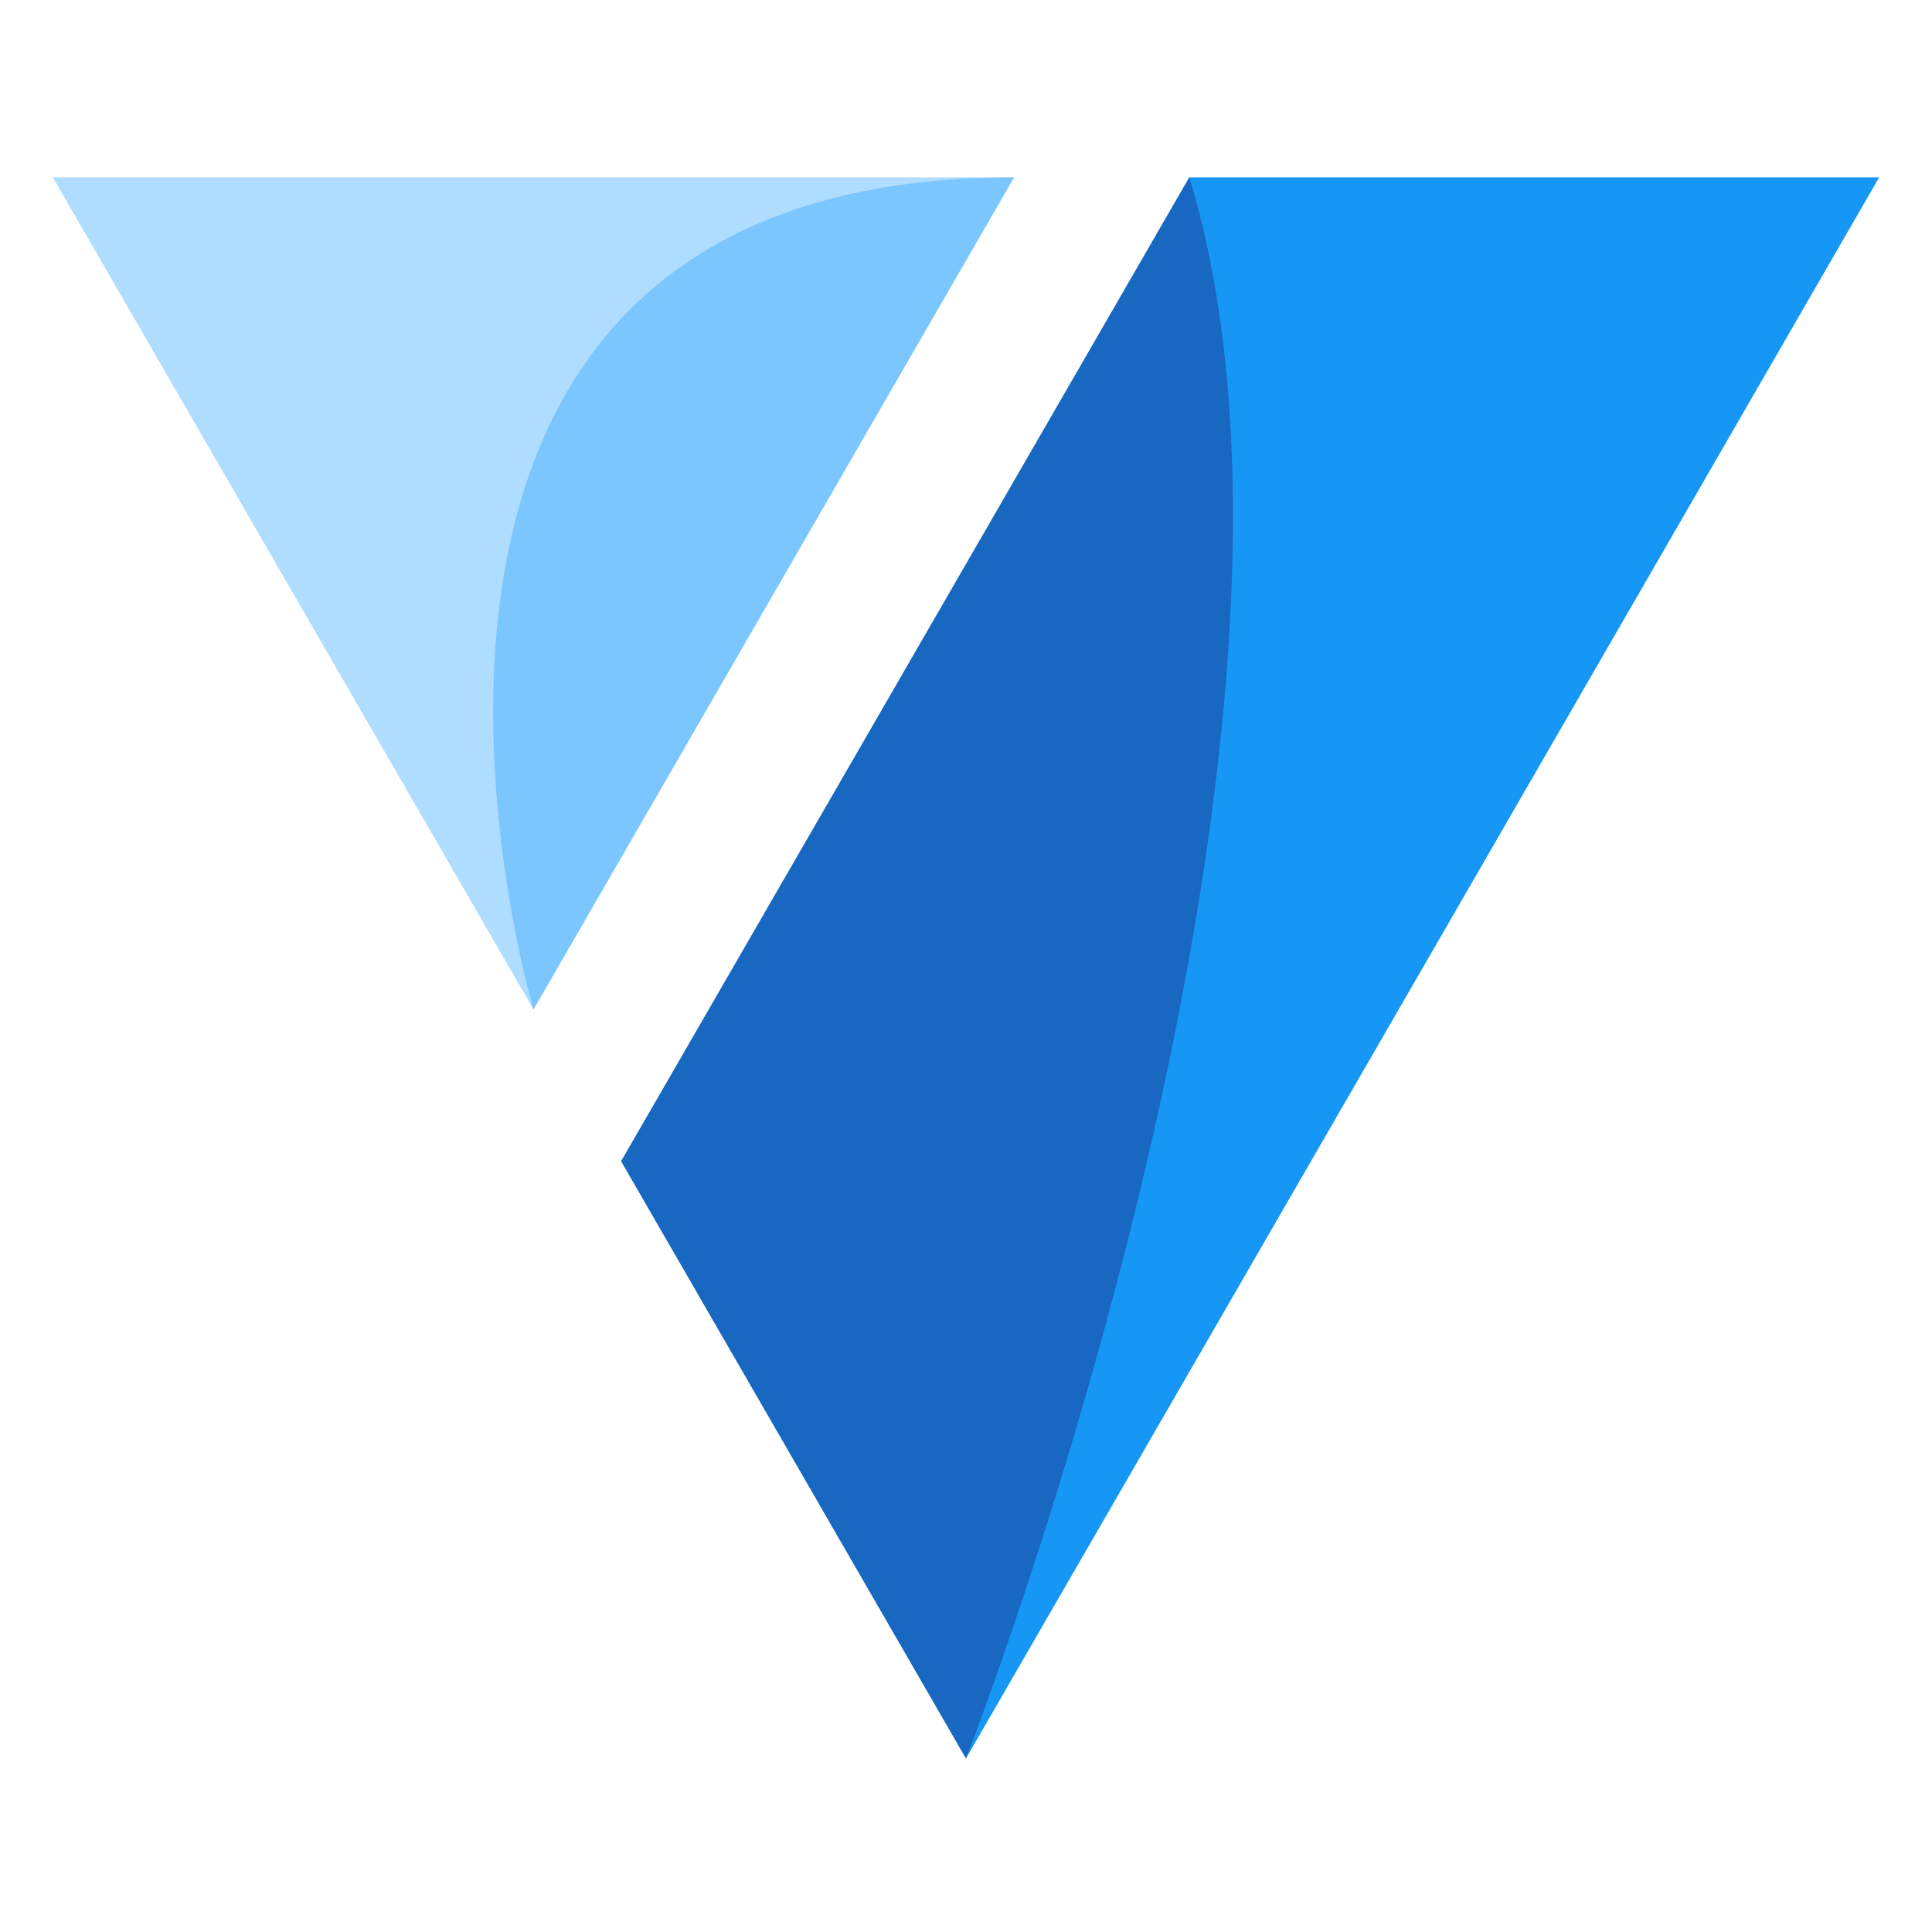
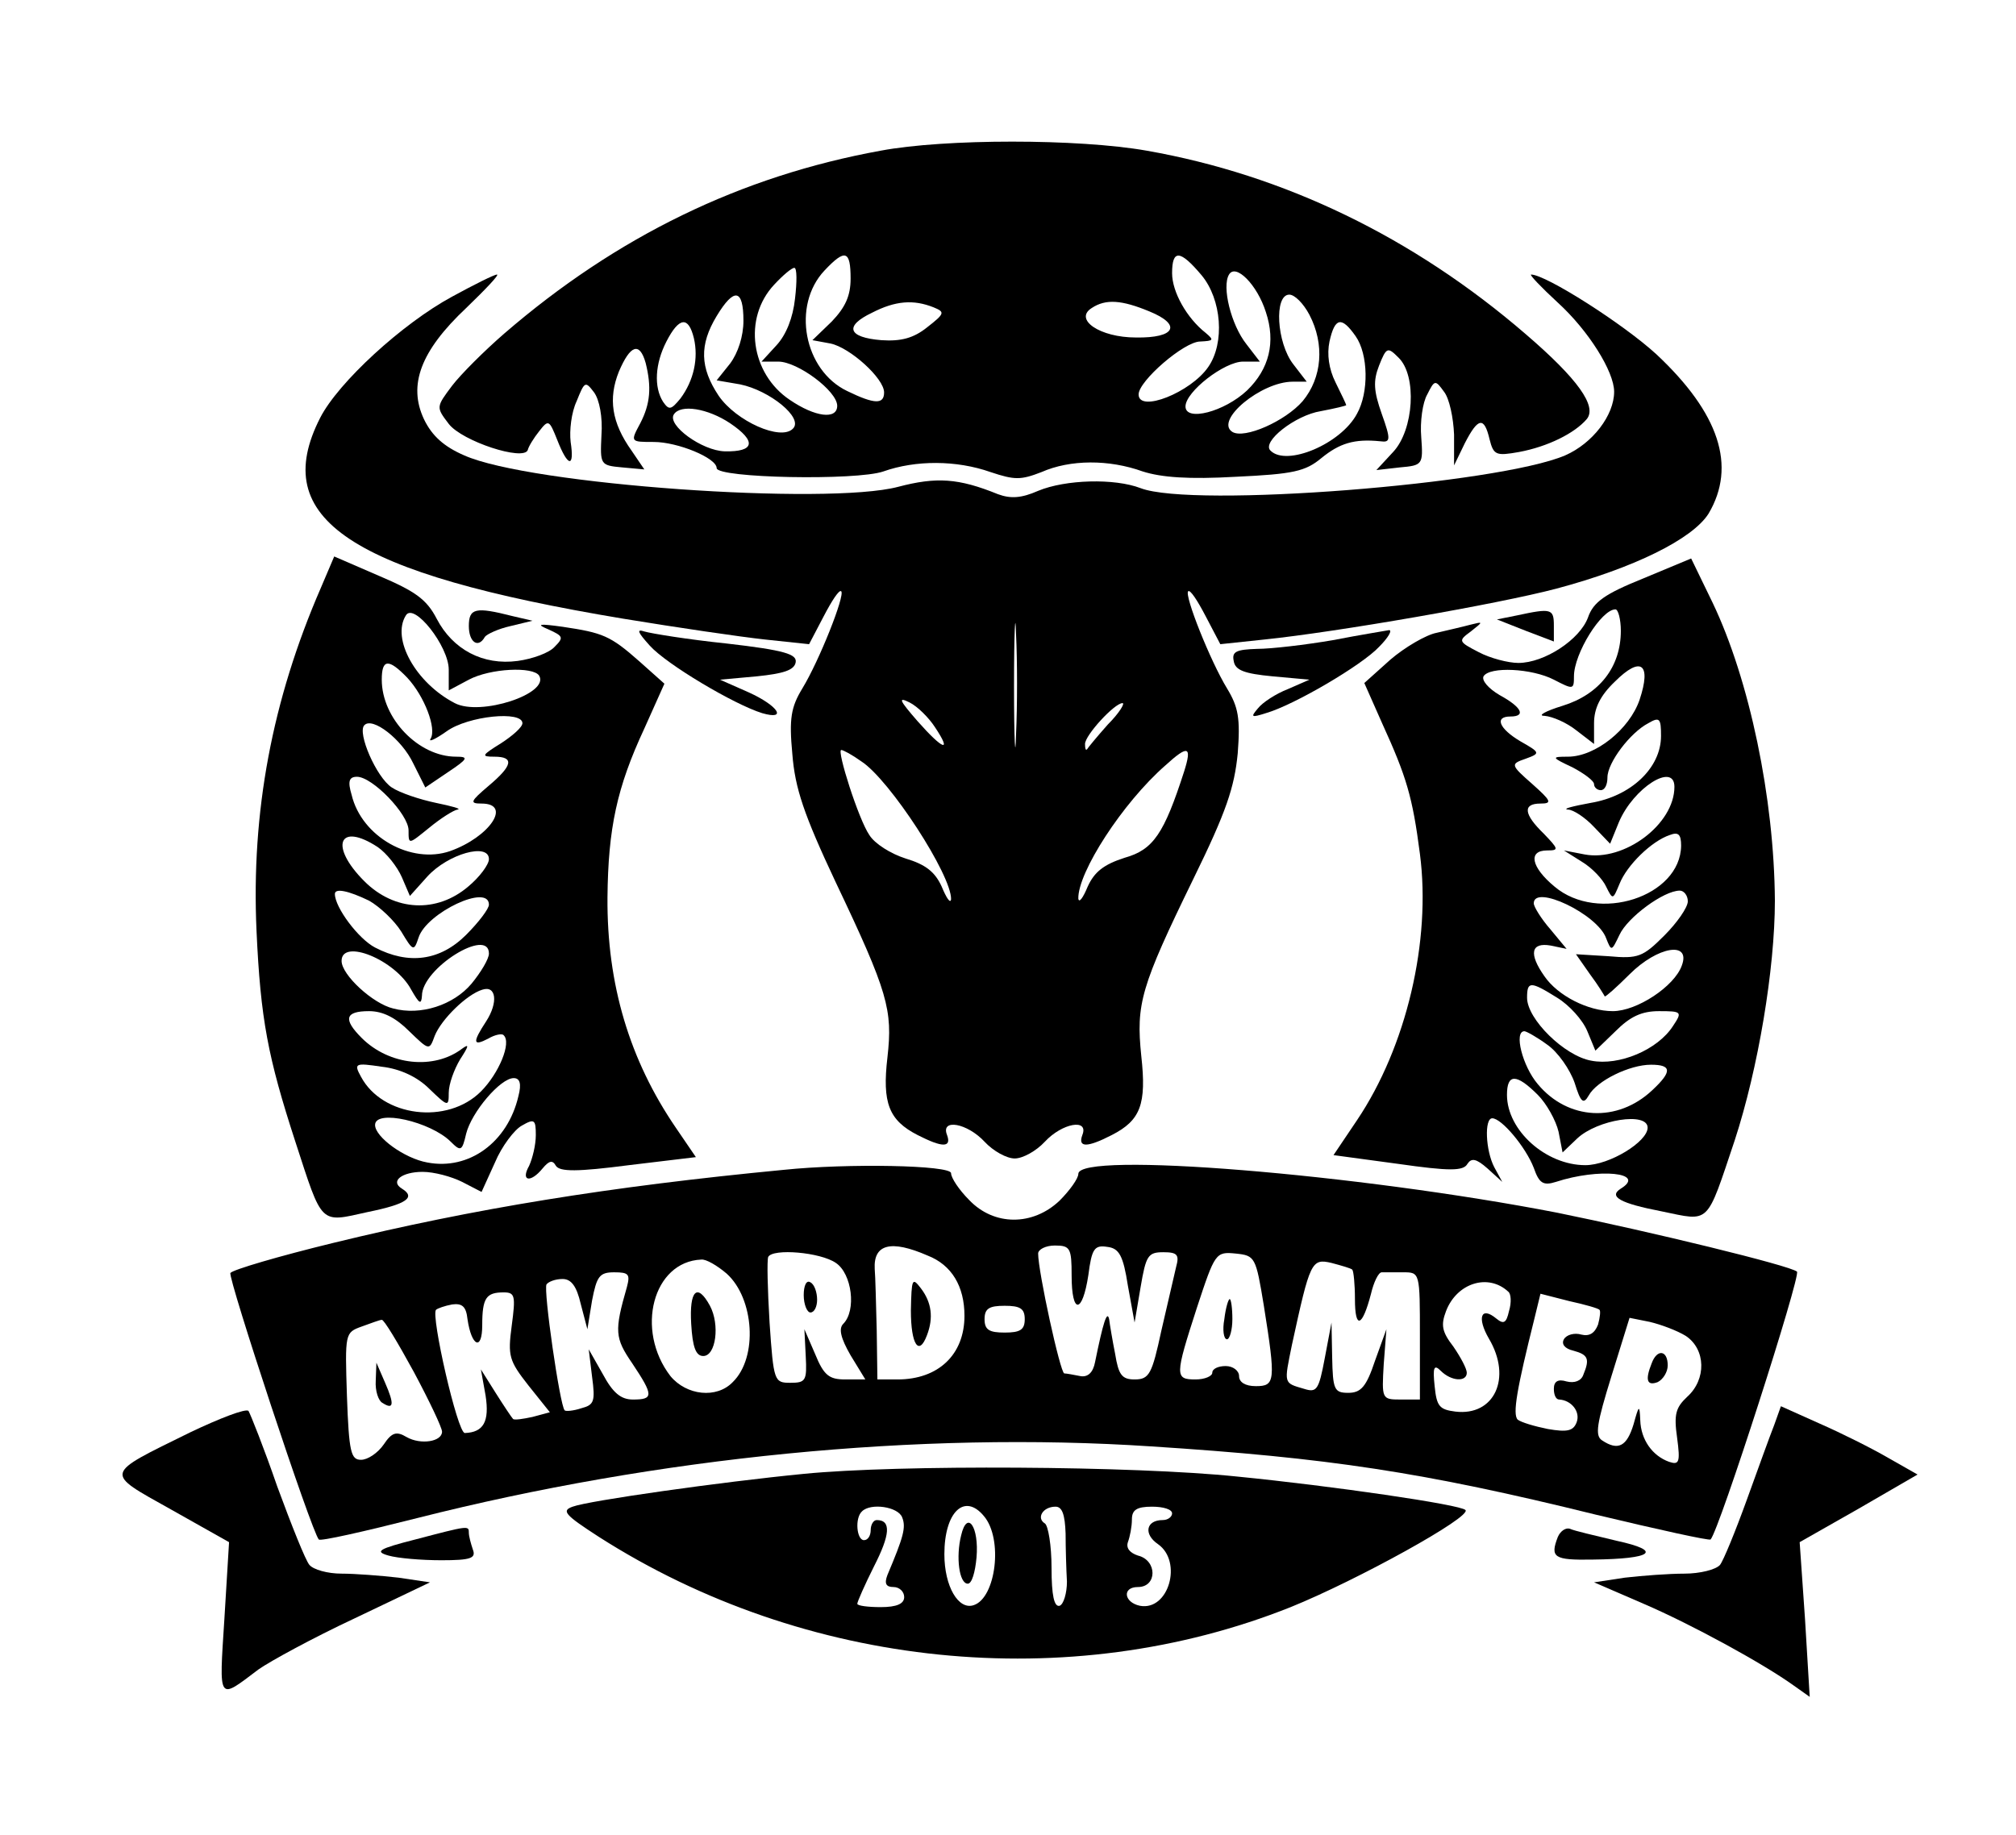
- <svg xmlns="http://www.w3.org/2000/svg" width="512" height="512" viewBox="0 0 512 512" fill="none">
-   <path d="M261.126 140.65L164.624 307.732L256.001 466L377.028 256.5L498.001 47H315.192L261.126 140.65Z" fill="#1697F6" />
-   <path d="M135.027 256.5L141.365 267.518L231.64 111.178L268.731 47H256H14L135.027 256.5Z" fill="#AEDDFF" />
-   <path d="M315.191 47C360.935 197.446 256 466 256 466L164.624 307.732L315.191 47Z" fill="#1867C0" />
-   <path d="M268.731 47C76.003 47 141.366 267.518 141.366 267.518L268.731 47Z" fill="#7BC6FF" />
+ <svg xmlns="http://www.w3.org/2000/svg" version="1.0" width="301pt" height="274pt" viewBox="0 0 301 274" preserveAspectRatio="xMidYMid meet">
+   <g transform="translate(0,274) scale(0.1,-0.1)" fill="#000000" stroke="none">
+     <path d="M1315 2515 c-209 -38 -394 -128 -562 -273 -30 -26 -65 -61 -78 -78 -24 -32 -24 -32 -5 -57 20 -26 112 -56 118 -39 1 5 9 18 17 28 14 18 15 17 27 -13 16 -41 26 -42 20 -3 -2 17 1 44 9 61 12 30 13 30 26 13 8 -11 13 -37 11 -64 -2 -44 -2 -45 31 -48 l33 -3 -19 28 c-30 42 -35 78 -19 118 17 40 31 45 40 13 9 -36 7 -61 -8 -90 -15 -28 -15 -28 20 -28 36 0 94 -24 94 -39 0 -15 209 -19 249 -5 48 17 109 17 160 -1 36 -12 45 -12 76 0 43 19 101 19 151 1 28 -9 69 -12 139 -8 86 4 104 8 128 28 27 22 49 29 88 25 15 -2 16 2 2 41 -12 34 -13 49 -4 72 11 28 13 28 29 12 28 -27 23 -108 -8 -141 l-25 -27 35 4 c34 3 35 4 32 45 -2 23 2 52 9 64 11 22 12 22 25 4 8 -10 14 -39 15 -64 l0 -46 16 33 c20 39 29 40 37 6 6 -24 10 -25 44 -19 43 8 83 28 101 49 16 19 -13 60 -91 127 -168 145 -361 238 -566 274 -102 18 -301 18 -397 0z m-45 -191 c0 -26 -8 -43 -28 -64 l-29 -28 27 -5 c29 -6 80 -52 80 -73 0 -18 -14 -18 -55 2 -65 31 -83 128 -34 180 31 33 39 30 39 -12z m524 5 c30 -36 35 -101 10 -137 -26 -38 -104 -69 -104 -41 0 20 68 79 92 79 20 1 21 2 8 13 -28 22 -50 61 -50 89 0 36 12 35 44 -3z m-607 -35 c-3 -28 -13 -54 -28 -70 l-22 -24 25 0 c29 0 88 -44 88 -66 0 -21 -33 -17 -71 9 -58 39 -70 122 -23 172 13 14 26 25 30 25 4 0 4 -21 1 -46z m703 -20 c15 -45 5 -85 -28 -117 -34 -32 -92 -47 -92 -24 0 22 58 67 86 67 l25 0 -20 26 c-23 29 -37 86 -26 104 10 17 42 -15 55 -56z m-780 -13 c0 -23 -8 -48 -20 -64 l-20 -25 35 -6 c44 -9 95 -50 79 -66 -18 -19 -85 11 -111 49 -28 42 -29 76 -3 119 26 43 40 41 40 -7z m845 9 c23 -44 19 -94 -10 -129 -26 -30 -87 -57 -105 -46 -27 17 43 75 90 75 l21 0 -20 26 c-25 32 -29 104 -6 104 8 0 21 -13 30 -30z m-561 11 c17 -7 17 -9 -10 -30 -20 -16 -39 -21 -68 -19 -50 4 -56 21 -14 41 35 18 62 20 92 8z m322 -6 c49 -20 39 -40 -20 -39 -54 0 -93 27 -66 44 21 14 45 12 86 -5z m-680 -40 c7 -30 0 -63 -20 -90 -14 -17 -17 -18 -26 -5 -14 22 -12 57 5 90 19 37 33 38 41 5z m988 3 c19 -27 20 -84 2 -116 -24 -45 -105 -79 -129 -55 -14 13 37 53 75 59 21 4 38 8 38 9 0 1 -7 16 -16 34 -10 20 -13 42 -9 61 8 36 18 38 39 8z m-934 -130 c40 -27 37 -43 -8 -42 -34 1 -86 39 -76 55 10 16 51 9 84 -13z" />
+     <path d="M675 2297 c-74 -40 -170 -128 -197 -181 -77 -151 44 -232 453 -300 79 -13 174 -27 211 -31 l66 -7 22 42 c12 23 23 40 26 37 6 -6 -33 -104 -58 -145 -17 -28 -20 -45 -15 -98 4 -51 17 -90 65 -192 78 -164 85 -190 77 -261 -8 -68 2 -94 45 -116 37 -19 51 -19 44 0 -10 25 30 18 56 -10 13 -14 33 -25 45 -25 12 0 32 11 45 25 26 28 66 35 56 10 -7 -19 7 -19 44 0 43 22 52 46 44 118 -8 78 -1 103 78 265 49 100 61 136 66 187 4 52 1 69 -16 97 -25 41 -64 139 -58 145 3 3 14 -14 26 -37 l22 -42 66 7 c107 11 349 53 436 76 116 31 203 74 227 112 42 71 16 150 -78 238 -49 45 -165 119 -187 119 -3 0 15 -19 40 -42 46 -42 84 -103 84 -133 0 -35 -32 -77 -73 -95 -100 -43 -556 -79 -634 -49 -39 15 -112 13 -153 -4 -25 -11 -41 -12 -60 -5 -59 24 -92 26 -149 11 -106 -28 -550 3 -648 47 -30 13 -48 29 -60 54 -24 51 -5 102 63 166 29 28 50 50 46 50 -4 0 -34 -15 -67 -33z m842 -654 c-1 -43 -3 -10 -3 72 0 83 2 118 3 78 2 -40 2 -107 0 -150z m-121 11 c26 -39 12 -34 -26 9 -27 31 -30 37 -12 28 12 -6 29 -23 38 -37z m258 4 c-16 -18 -30 -35 -31 -37 -2 -2 -3 1 -3 8 0 13 44 61 56 61 4 0 -5 -15 -22 -32z m-368 -55 c42 -27 135 -170 134 -206 -1 -7 -7 2 -14 19 -10 22 -24 33 -54 42 -22 7 -46 22 -54 35 -16 23 -49 127 -42 127 3 0 16 -7 30 -17z m482 -15 c-30 -93 -46 -117 -89 -129 -31 -10 -45 -21 -55 -43 -7 -17 -13 -25 -14 -18 -1 39 66 143 130 199 34 31 40 29 28 -9z" />
+     <path d="M479 1862 c-73 -168 -104 -335 -96 -512 6 -132 17 -189 58 -315 41 -126 36 -121 108 -105 59 12 72 22 51 35 -18 11 0 25 31 25 17 0 43 -7 59 -15 l29 -15 20 44 c10 24 29 49 40 55 19 11 21 9 21 -14 0 -15 -5 -35 -10 -46 -13 -23 2 -26 20 -4 10 12 15 13 20 4 6 -9 32 -9 109 1 l100 12 -30 44 c-69 101 -103 214 -102 344 1 103 14 164 55 252 l30 67 -37 33 c-44 39 -55 43 -115 52 -36 5 -40 4 -21 -4 22 -10 23 -12 9 -26 -8 -9 -33 -18 -55 -21 -52 -7 -97 17 -121 63 -15 29 -32 41 -86 64 l-67 29 -20 -47z m191 -122 l0 -31 30 16 c32 17 96 20 105 6 16 -27 -88 -61 -126 -41 -58 30 -95 96 -73 131 12 20 64 -46 64 -81z m-62 -12 c26 -28 44 -76 35 -91 -4 -6 7 -1 24 11 32 23 113 31 113 12 0 -6 -15 -19 -32 -30 -29 -18 -30 -20 -10 -20 30 0 28 -13 -9 -44 -27 -23 -28 -26 -10 -26 46 0 12 -50 -47 -71 -58 -20 -132 21 -147 84 -6 20 -4 27 8 27 23 0 77 -56 77 -80 0 -22 0 -21 31 4 17 14 36 26 42 27 7 1 -8 5 -32 10 -24 5 -54 15 -66 23 -23 15 -52 82 -41 93 12 13 56 -21 73 -57 l18 -36 34 23 c30 20 31 23 12 23 -56 0 -111 57 -111 115 0 31 10 32 38 3z m-44 -253 c13 -9 29 -29 36 -45 l12 -28 26 29 c31 34 92 51 92 26 0 -8 -14 -27 -31 -41 -47 -40 -110 -37 -155 8 -53 53 -38 89 20 51z m-13 -80 c16 -9 38 -30 48 -46 18 -30 19 -30 26 -9 12 37 105 81 105 49 0 -6 -15 -26 -34 -45 -39 -39 -86 -45 -136 -19 -25 13 -60 60 -60 80 0 9 20 5 51 -10z m179 -79 c0 -8 -12 -28 -26 -45 -27 -32 -76 -48 -117 -37 -30 7 -77 50 -77 71 0 34 80 2 104 -43 12 -21 15 -23 16 -9 0 41 100 103 100 63z m-4 -101 c-21 -32 -20 -38 3 -26 10 6 21 8 23 5 12 -11 -7 -57 -34 -84 -50 -50 -147 -38 -179 22 -11 20 -9 21 31 15 27 -3 53 -15 71 -33 28 -27 29 -27 29 -6 0 13 8 35 17 50 13 20 14 24 3 16 -42 -32 -109 -25 -150 16 -28 28 -25 40 11 40 21 0 40 -10 60 -30 30 -29 30 -29 38 -7 10 25 48 62 71 69 21 7 24 -19 6 -47z m48 -112 c-16 -69 -74 -111 -136 -99 -34 6 -78 38 -78 56 0 24 83 5 113 -25 15 -15 17 -14 23 12 8 32 51 83 71 83 9 0 12 -8 7 -27z" />
+     <path d="M2453 1876 c-57 -23 -74 -35 -82 -58 -12 -33 -65 -68 -104 -68 -15 0 -42 7 -59 16 -31 16 -31 17 -12 31 19 15 19 15 -1 10 -11 -3 -33 -8 -50 -12 -16 -3 -48 -22 -69 -40 l-39 -35 27 -61 c36 -79 45 -109 56 -194 17 -130 -20 -288 -94 -398 l-35 -52 96 -13 c77 -11 98 -11 104 0 6 9 13 8 30 -7 l22 -20 -12 22 c-13 25 -15 73 -3 73 14 0 50 -43 62 -74 8 -23 14 -27 33 -21 64 21 136 14 97 -10 -19 -12 -1 -22 61 -34 73 -15 66 -22 109 106 35 107 60 256 60 358 -1 153 -38 330 -93 445 l-32 66 -72 -30z m-33 -78 c0 -54 -32 -95 -87 -112 -26 -8 -38 -15 -27 -15 12 -1 33 -10 48 -22 l26 -20 0 31 c0 22 9 41 31 62 39 39 55 27 37 -27 -15 -44 -66 -85 -107 -85 -25 0 -25 -1 7 -16 17 -9 32 -20 32 -25 0 -5 5 -9 10 -9 6 0 10 8 10 19 0 22 34 67 61 81 17 10 19 7 19 -19 0 -48 -45 -90 -105 -100 -27 -5 -43 -9 -34 -10 8 0 26 -12 39 -26 l24 -25 13 32 c22 52 83 90 83 53 0 -56 -75 -112 -134 -101 l-31 6 27 -17 c15 -9 31 -26 36 -37 10 -20 10 -20 20 4 11 28 48 64 75 73 13 5 17 1 17 -16 -1 -76 -124 -116 -189 -61 -35 29 -40 54 -11 54 18 0 17 2 -5 25 -30 29 -32 45 -5 45 18 0 16 4 -12 29 -33 29 -33 30 -10 38 22 8 22 9 -8 26 -32 19 -39 37 -15 37 24 0 17 14 -16 32 -17 10 -27 22 -24 28 9 15 72 12 105 -5 29 -15 30 -15 30 5 0 34 41 100 62 100 4 0 8 -15 8 -32z m100 -404 c0 -9 -16 -32 -35 -51 -32 -32 -39 -35 -83 -31 l-49 3 21 -30 c12 -16 21 -31 22 -33 1 -1 17 13 37 33 42 42 92 50 78 13 -11 -31 -67 -68 -103 -68 -37 0 -82 23 -102 52 -24 34 -20 51 9 46 l24 -5 -24 29 c-14 16 -25 34 -25 39 0 29 95 -16 108 -52 8 -20 8 -20 20 5 12 26 66 66 90 66 6 0 12 -7 12 -16z m-195 -144 c18 -11 38 -33 45 -50 l12 -29 30 29 c22 22 39 30 65 30 34 0 35 -1 21 -22 -23 -36 -81 -60 -122 -52 -40 7 -96 62 -96 94 0 25 5 25 45 0z m-15 -70 c16 -11 34 -37 41 -57 9 -29 13 -33 21 -19 12 22 61 46 93 46 31 0 32 -10 2 -38 -52 -49 -126 -45 -171 9 -23 27 -36 79 -20 79 3 0 19 -9 34 -20z m-14 -75 c13 -13 27 -38 31 -55 l6 -31 22 21 c30 28 105 40 105 16 0 -21 -57 -56 -93 -56 -59 0 -117 52 -117 105 0 32 14 32 46 0z" />
+     <path d="M700 1805 c0 -24 14 -34 24 -16 3 4 20 12 38 16 l33 8 -30 7 c-55 14 -65 12 -65 -15z" />
+     <path d="M2265 1821 l-30 -6 43 -17 42 -16 0 24 c0 25 -4 26 -55 15z" />
+     <path d="M970 1776 c25 -28 126 -88 168 -101 38 -11 24 11 -20 31 l-43 19 55 5 c39 4 56 9 58 21 2 12 -16 18 -103 28 -58 6 -113 15 -123 18 -12 4 -10 -1 8 -21z" />
+     <path d="M1990 1784 c-41 -7 -92 -13 -113 -13 -31 -1 -38 -4 -35 -18 2 -14 16 -19 58 -23 l55 -5 -32 -14 c-18 -7 -38 -20 -45 -29 -11 -13 -10 -14 12 -7 42 12 144 72 169 99 14 14 20 25 15 25 -5 -1 -43 -7 -84 -15z" />
+     <path d="M1170 993 c-261 -25 -463 -58 -672 -109 -82 -20 -150 -40 -154 -45 -4 -7 121 -386 132 -398 2 -3 68 12 147 32 359 91 749 130 1096 107 263 -17 405 -38 664 -102 92 -22 169 -39 171 -37 13 14 135 394 129 400 -10 9 -220 60 -358 88 -299 58 -715 92 -715 58 0 -7 -13 -25 -28 -40 -40 -38 -98 -38 -135 1 -15 15 -27 33 -27 40 0 12 -154 15 -250 5z m215 -128 c36 -14 55 -46 55 -90 0 -58 -39 -95 -100 -95 l-30 0 -1 73 c-1 39 -2 81 -3 92 -2 37 24 44 79 20z m215 -30 c0 -58 16 -58 25 1 5 39 9 45 28 42 18 -2 24 -13 31 -58 l10 -55 9 53 c8 47 11 52 34 52 21 0 24 -4 19 -22 -3 -13 -13 -56 -22 -95 -14 -65 -18 -73 -40 -73 -19 0 -24 7 -29 38 -4 20 -8 44 -9 52 -3 14 -9 -5 -21 -64 -3 -16 -11 -23 -22 -21 -10 2 -21 4 -24 4 -6 1 -39 152 -39 179 0 6 11 12 25 12 23 0 25 -4 25 -45z m-352 19 c24 -16 31 -71 11 -91 -7 -7 -4 -21 11 -47 l22 -36 -30 0 c-24 0 -32 6 -45 38 l-16 37 2 -40 c2 -37 0 -40 -23 -40 -24 0 -25 2 -31 90 -3 50 -4 93 -2 98 7 13 78 7 101 -9z m639 -64 c18 -113 17 -120 -12 -120 -16 0 -25 6 -25 15 0 8 -9 15 -20 15 -11 0 -20 -4 -20 -10 0 -5 -11 -10 -25 -10 -31 0 -31 5 2 107 27 82 28 84 58 81 29 -3 30 -5 42 -78z m-802 48 c41 -37 47 -125 9 -162 -24 -25 -69 -20 -93 9 -53 69 -26 171 46 174 7 1 24 -9 38 -21z m934 6 c2 -2 4 -22 4 -44 0 -46 11 -42 24 8 4 17 11 32 16 32 4 0 18 0 32 0 25 0 25 0 25 -95 l0 -95 -29 0 c-28 0 -28 1 -25 53 l4 52 -17 -47 c-13 -39 -21 -48 -40 -48 -21 0 -23 5 -24 53 l-1 52 -10 -53 c-9 -48 -12 -52 -31 -46 -31 9 -30 7 -18 66 27 124 29 129 59 122 15 -4 29 -8 31 -10z m-1083 -26 c-19 -66 -18 -76 8 -114 32 -48 32 -54 1 -54 -18 0 -30 10 -45 38 l-21 37 5 -41 c5 -37 3 -42 -16 -47 -12 -4 -24 -5 -25 -3 -7 7 -32 180 -27 188 3 4 13 8 24 8 13 0 21 -11 27 -37 l10 -38 7 43 c7 36 11 42 33 42 22 0 24 -3 19 -22z m1316 -7 c4 -3 5 -16 1 -29 -4 -18 -8 -20 -19 -11 -23 19 -29 1 -11 -30 35 -59 8 -116 -50 -109 -24 3 -28 8 -31 38 -3 28 -1 33 9 23 16 -16 39 -17 39 -3 0 6 -9 23 -20 39 -17 22 -19 32 -11 53 16 42 63 57 93 29z m-1488 -51 c-6 -45 -4 -52 25 -89 l32 -40 -26 -7 c-14 -3 -27 -5 -29 -3 -2 2 -14 20 -26 39 l-22 35 7 -39 c6 -39 -3 -55 -31 -56 -11 0 -51 176 -43 184 2 2 13 6 24 8 15 2 21 -3 23 -22 6 -41 22 -48 22 -9 0 41 6 49 32 49 17 0 18 -5 12 -50z m1624 24 c2 -1 1 -11 -2 -22 -5 -13 -13 -18 -25 -15 -10 3 -22 0 -26 -7 -4 -7 1 -14 14 -17 22 -6 25 -12 15 -36 -3 -9 -13 -13 -25 -10 -13 4 -19 0 -19 -11 0 -9 3 -16 8 -16 18 -1 32 -18 26 -34 -5 -13 -14 -15 -43 -10 -20 4 -40 10 -45 14 -8 8 -1 47 25 151 l9 37 43 -11 c23 -5 44 -11 45 -13z m-858 -14 c0 -16 -7 -20 -30 -20 -23 0 -30 4 -30 20 0 16 7 20 30 20 23 0 30 -4 30 -20z m-912 -79 c23 -43 42 -83 42 -89 0 -15 -32 -20 -53 -8 -15 9 -22 7 -34 -11 -9 -13 -24 -23 -34 -23 -15 0 -18 11 -21 95 -3 94 -3 95 22 104 14 5 27 10 30 10 3 1 24 -34 48 -78z m1899 54 c30 -20 31 -65 2 -91 -17 -16 -20 -26 -15 -61 5 -37 3 -41 -12 -36 -25 9 -42 33 -43 62 -1 24 -2 23 -10 -6 -10 -33 -23 -40 -47 -24 -11 7 -8 25 14 96 l27 87 30 -6 c17 -4 41 -13 54 -21z" />
+     <path d="M1360 783 c0 -51 12 -69 24 -37 10 26 7 49 -9 70 -13 17 -14 15 -15 -33z" />
+     <path d="M1200 806 c0 -14 5 -26 10 -26 6 0 10 9 10 19 0 11 -4 23 -10 26 -6 4 -10 -5 -10 -19z" />
+     <path d="M1828 770 c-3 -16 -1 -30 4 -30 4 0 8 14 8 30 0 17 -2 30 -4 30 -2 0 -6 -13 -8 -30z" />
+     <path d="M1032 763 c2 -35 7 -48 18 -48 19 0 25 47 10 75 -19 35 -31 23 -28 -27z" />
+     <path d="M561 678 c-1 -15 4 -30 10 -33 17 -11 18 -2 4 30 l-13 30 -1 -27z" />
+     <path d="M2466 704 c-10 -25 -7 -34 9 -28 8 4 15 15 15 25 0 23 -16 25 -24 3z" />
+     <path d="M284 601 c-130 -64 -129 -59 -29 -115 l87 -49 -7 -115 c-8 -125 -10 -121 51 -75 17 12 81 47 143 76 l113 54 -47 7 c-26 3 -65 6 -85 6 -21 0 -42 6 -48 13 -6 7 -27 60 -48 117 -20 58 -40 108 -43 113 -4 4 -43 -11 -87 -32z" />
+     <path d="M2649 612 c-6 -15 -24 -65 -41 -112 -17 -47 -35 -91 -40 -97 -6 -7 -30 -13 -53 -13 -23 0 -63 -3 -89 -6 l-46 -7 74 -32 c72 -31 178 -89 224 -122 l24 -17 -7 116 -8 115 88 50 88 51 -44 25 c-24 14 -70 37 -102 51 l-58 26 -10 -28z" />
+     <path d="M1200 539 c-123 -12 -321 -40 -345 -49 -17 -6 -12 -12 39 -45 308 -197 702 -237 1033 -105 99 40 271 135 261 145 -7 8 -199 36 -341 50 -153 16 -506 18 -647 4z m147 -65 c6 -15 2 -29 -22 -86 -5 -13 -2 -18 9 -18 9 0 16 -7 16 -15 0 -10 -11 -15 -35 -15 -19 0 -35 2 -35 5 0 3 11 28 25 56 24 47 26 69 4 69 -5 0 -9 -7 -9 -15 0 -8 -4 -15 -10 -15 -11 0 -14 33 -3 43 13 13 54 7 60 -9z m122 2 c29 -34 18 -122 -15 -133 -23 -8 -44 28 -44 76 0 63 30 92 59 57z m122 -26 c0 -22 1 -54 2 -72 0 -17 -5 -34 -11 -36 -8 -2 -12 15 -12 57 0 33 -5 63 -10 66 -13 8 -3 25 16 25 10 0 14 -12 15 -40z m159 30 c0 -5 -6 -10 -14 -10 -25 0 -29 -21 -7 -36 37 -26 16 -100 -27 -92 -24 5 -27 28 -3 28 29 0 29 40 0 47 -12 4 -18 11 -15 20 3 8 6 23 6 34 0 14 7 19 30 19 17 0 30 -4 30 -10z" />
+     <path d="M1435 447 c-8 -32 -3 -72 10 -72 6 0 11 17 13 39 4 46 -14 72 -23 33z" />
+     <path d="M620 441 c-55 -14 -61 -18 -40 -24 14 -4 49 -7 79 -7 44 0 52 3 47 16 -3 9 -6 20 -6 25 0 11 0 11 -80 -10z" />
+     <path d="M2326 445 c-12 -31 -6 -35 52 -34 90 1 105 13 36 28 -33 8 -64 15 -70 18 -6 2 -14 -3 -18 -12z" />
+   </g>
</svg>
